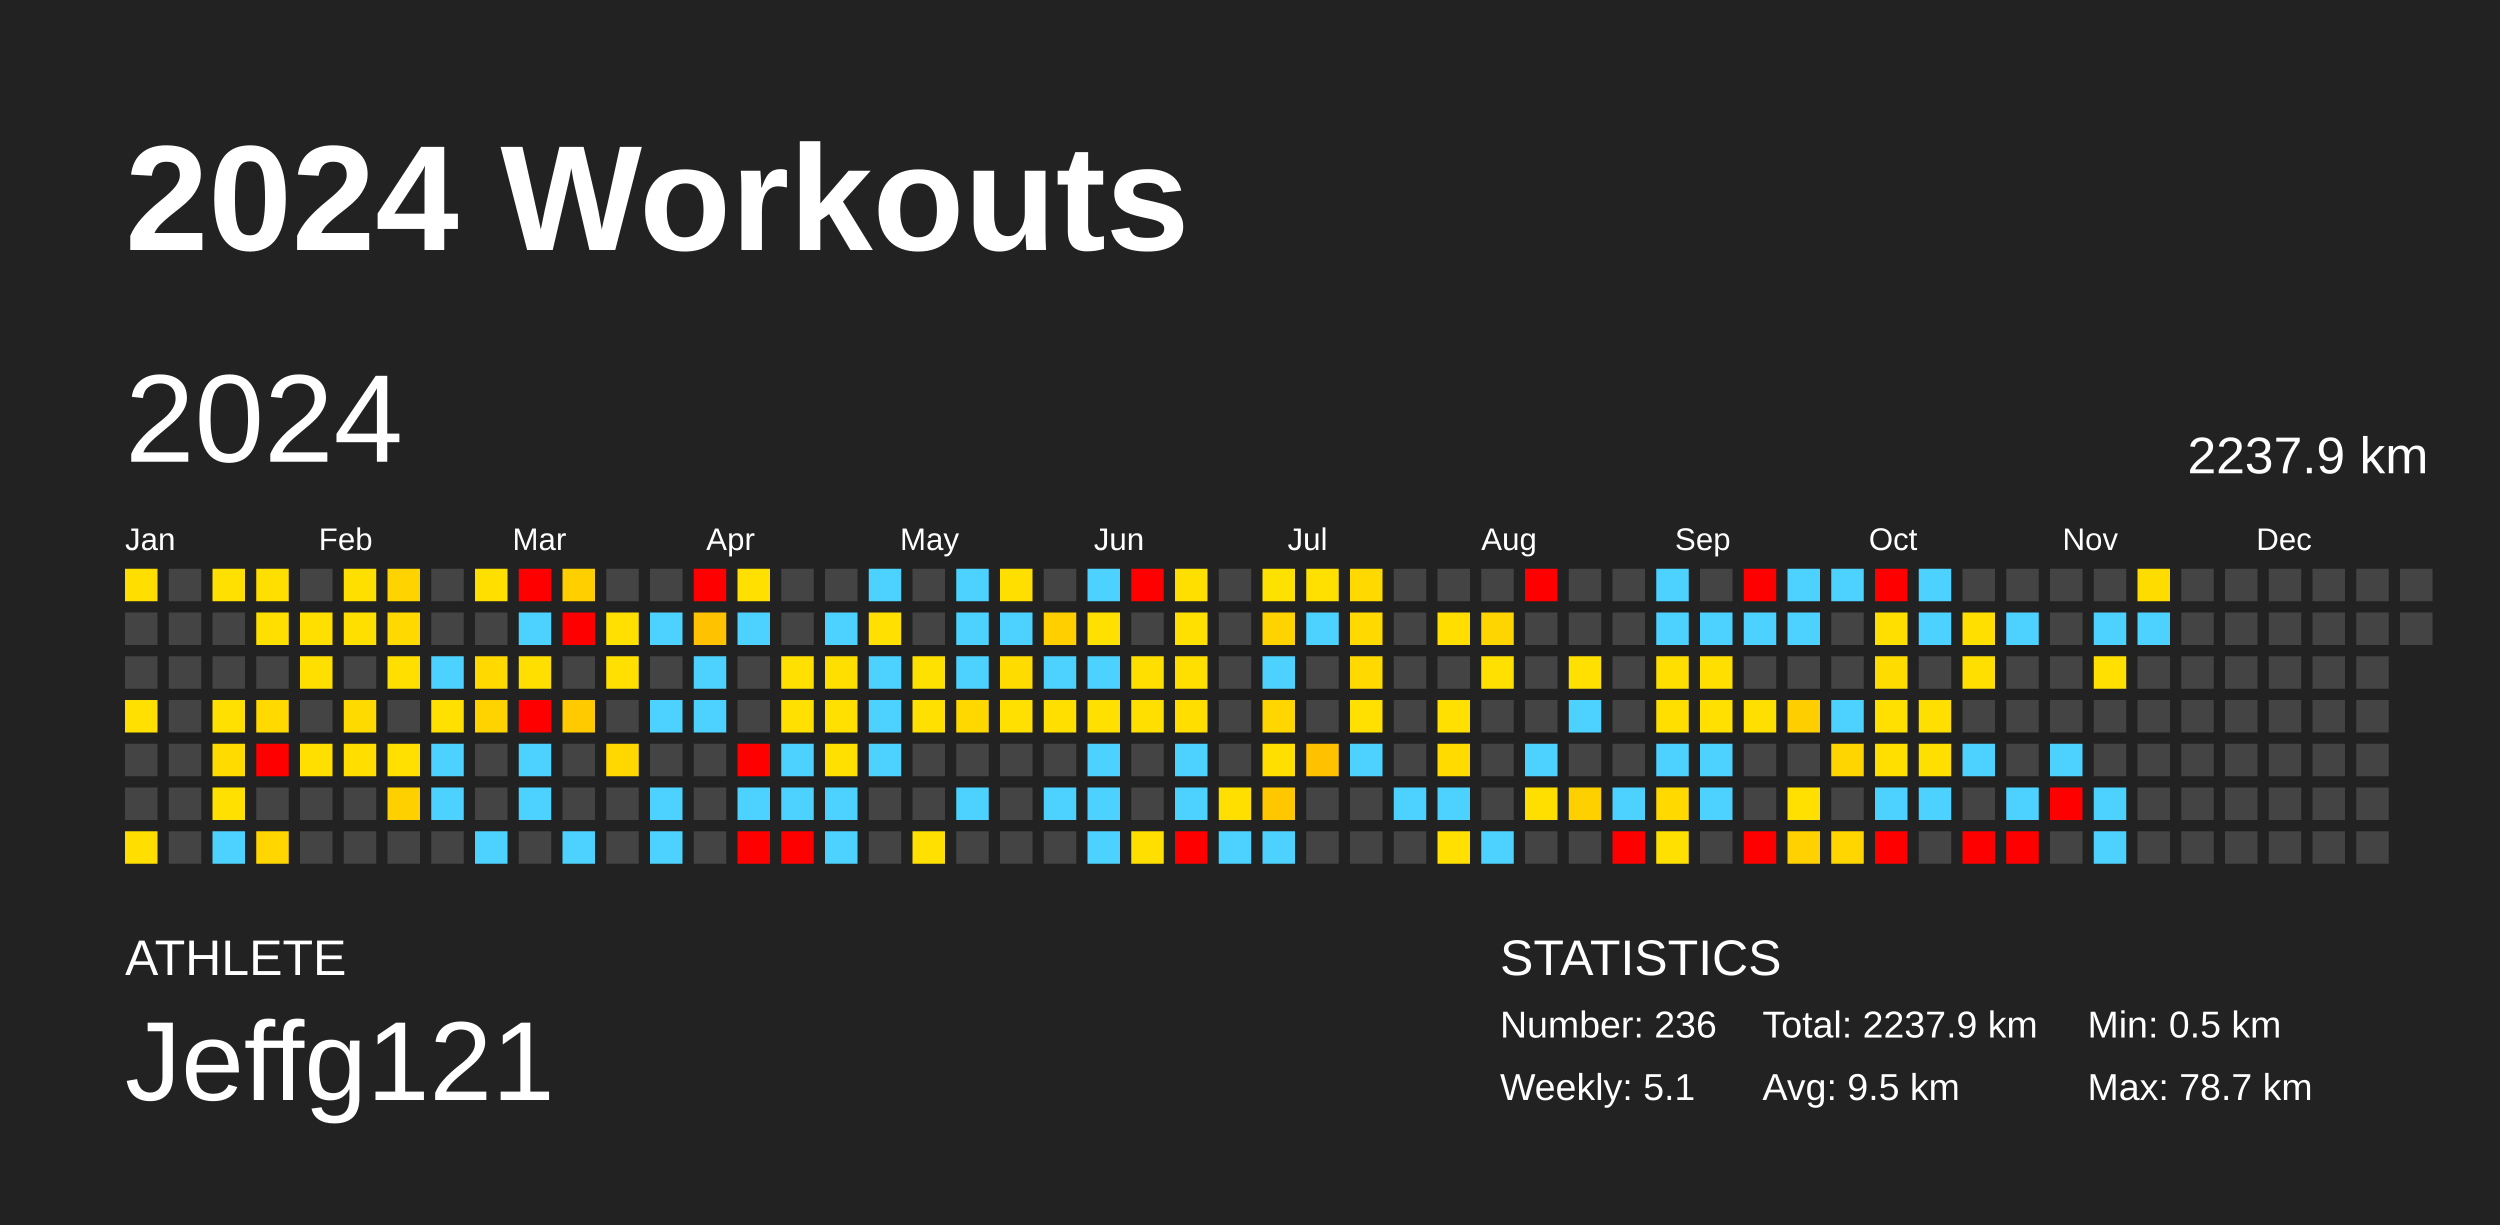
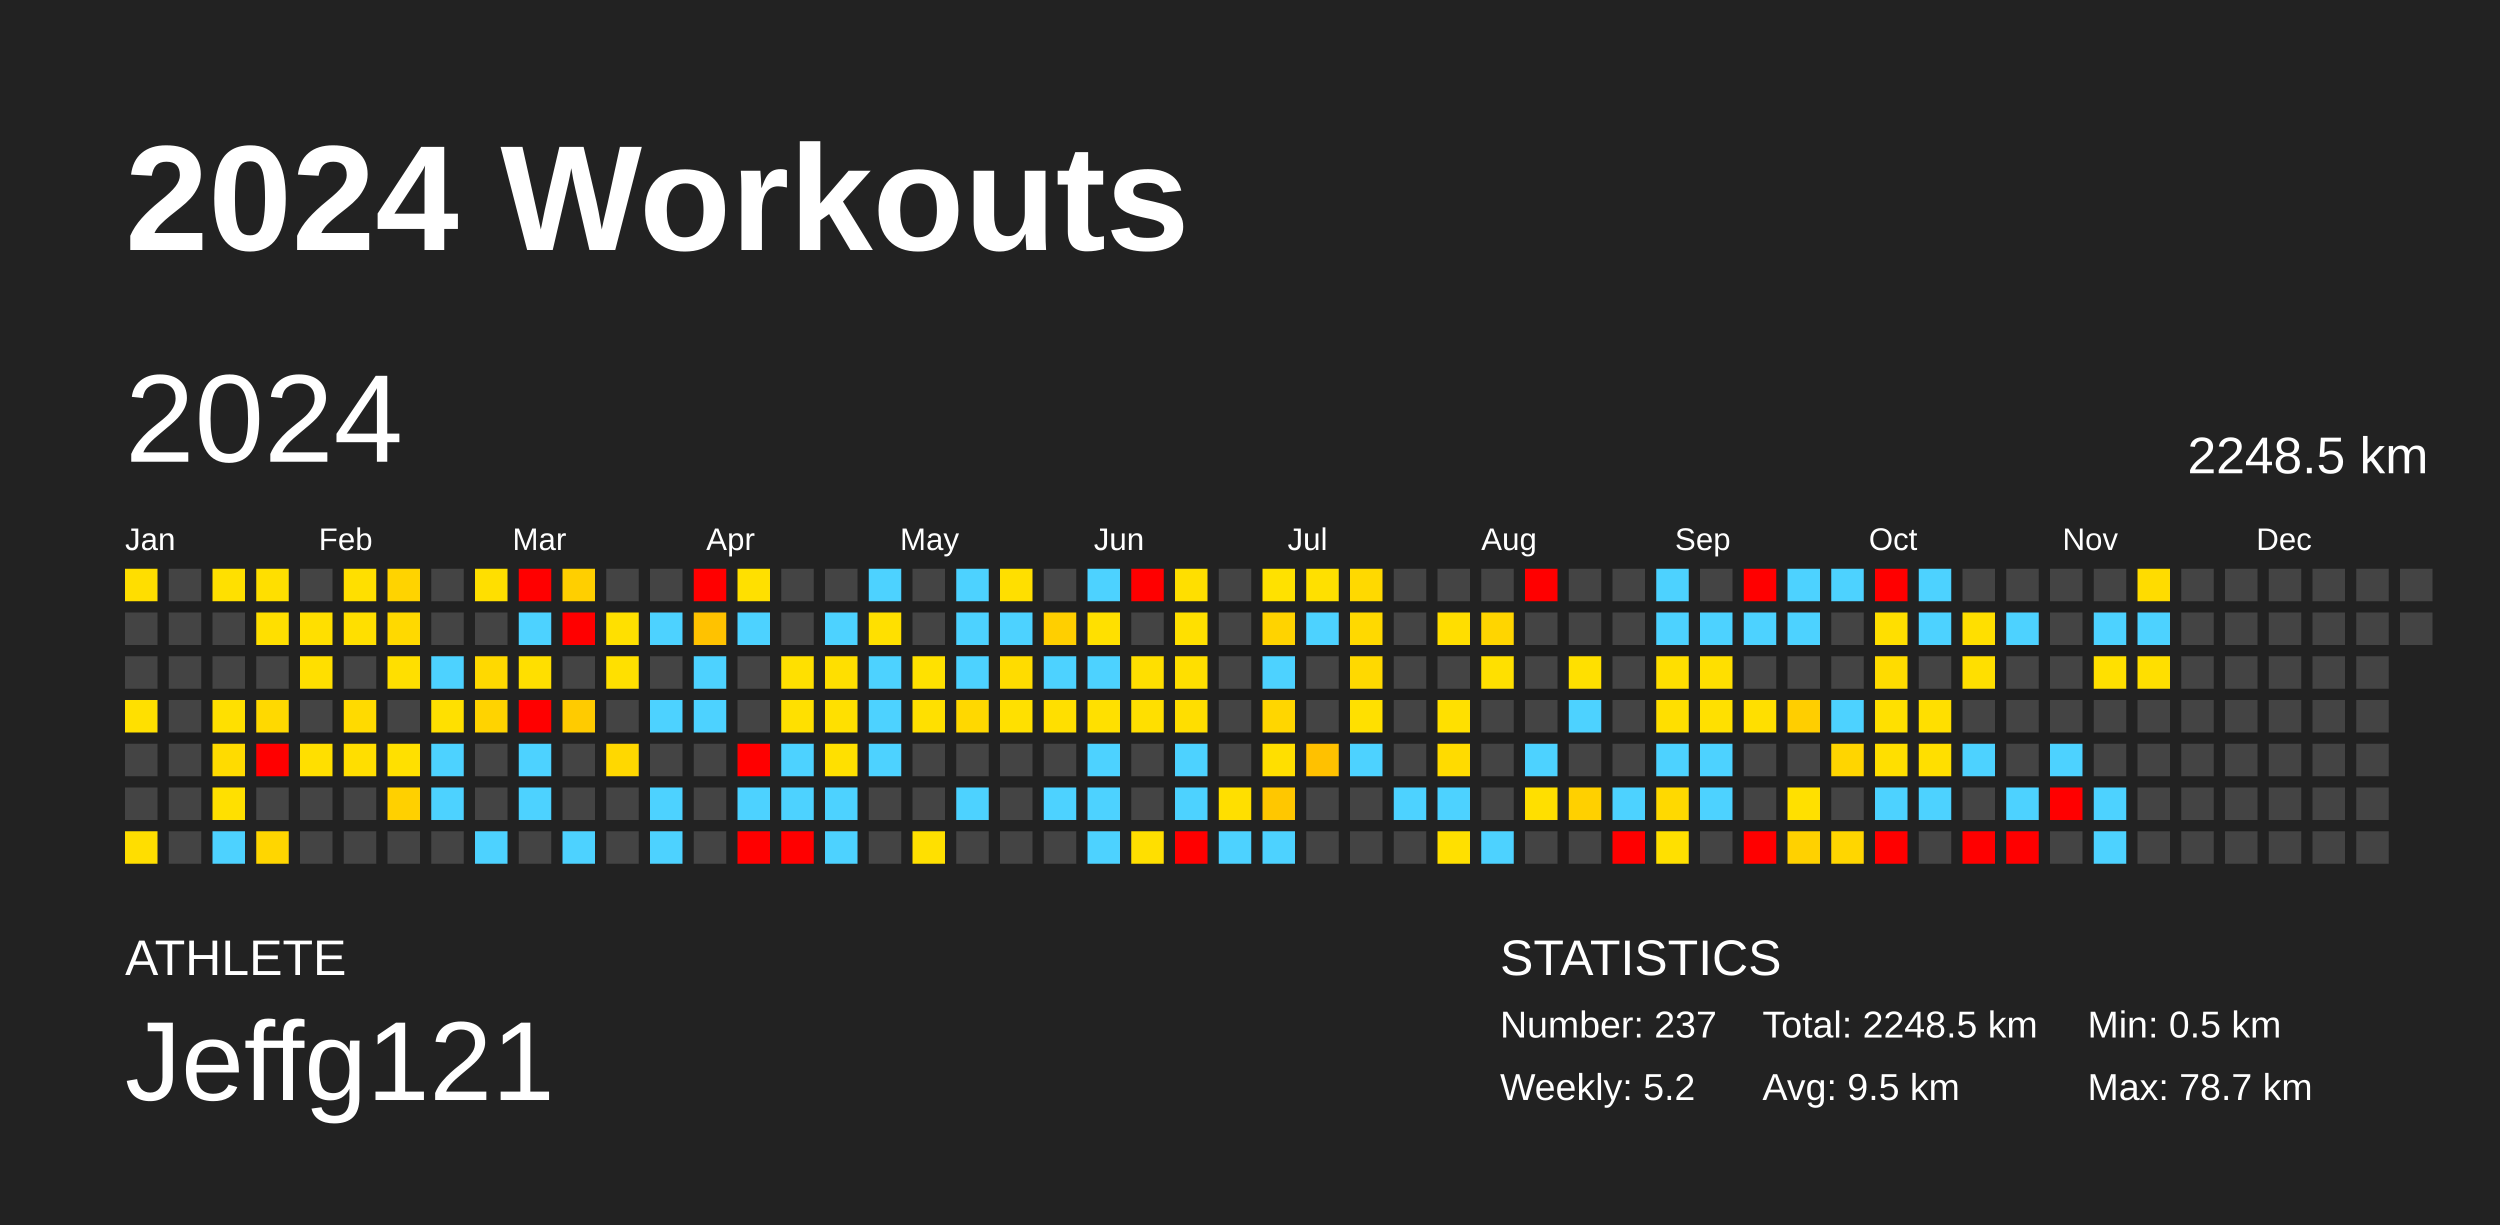
<svg xmlns="http://www.w3.org/2000/svg" baseProfile="full" height="98mm" version="1.1" viewBox="0,0,200,98" width="200mm">
  <defs />
  <rect fill="#222222" height="98" width="200" x="0" y="0" />
  <text fill="#FFFFFF" style="font-size:12px; font-family:Arial; font-weight:bold;" x="10" y="20">2024 Workouts</text>
  <text fill="#FFFFFF" style="font-size:4px; font-family:Arial" x="10" y="78">ATHLETE</text>
  <text fill="#FFFFFF" style="font-size:9px; font-family:Arial" x="10" y="88">Jeffg121</text>
  <text fill="#FFFFFF" style="font-size:4px; font-family:Arial" x="120" y="78">STATISTICS</text>
-   <text fill="#FFFFFF" style="font-size:3px; font-family:Arial" x="120" y="83">Number: 236</text>
-   <text fill="#FFFFFF" style="font-size:3px; font-family:Arial" x="120" y="88">Weekly: 5.1</text>
-   <text fill="#FFFFFF" style="font-size:3px; font-family:Arial" x="141" y="83">Total: 2237.9 km</text>
+   <text fill="#FFFFFF" style="font-size:3px; font-family:Arial" x="120" y="83">Number: 237</text>
+   <text fill="#FFFFFF" style="font-size:3px; font-family:Arial" x="120" y="88">Weekly: 5.2</text>
+   <text fill="#FFFFFF" style="font-size:3px; font-family:Arial" x="141" y="83">Total: 2248.5 km</text>
  <text fill="#FFFFFF" style="font-size:3px; font-family:Arial" x="141" y="88">Avg: 9.5 km</text>
  <text fill="#FFFFFF" style="font-size:3px; font-family:Arial" x="167" y="83">Min: 0.5 km</text>
  <text fill="#FFFFFF" style="font-size:3px; font-family:Arial" x="167" y="88">Max: 78.7 km</text>
  <text dominant-baseline="hanging" fill="#FFFFFF" style="font-size:10.0px; font-family:Arial;" x="10" y="30">2024</text>
-   <text dominant-baseline="hanging" fill="#FFFFFF" style="font-size:4.125px; font-family:Arial;" x="175" y="35">2237.9 km</text>
+   <text dominant-baseline="hanging" fill="#FFFFFF" style="font-size:4.125px; font-family:Arial;" x="175" y="35">2248.5 km</text>
  <text fill="#FFFFFF" style="font-size:2.5px; font-family:Arial" x="10.0" y="44">Jan</text>
  <text fill="#FFFFFF" style="font-size:2.5px; font-family:Arial" x="25.5" y="44">Feb</text>
  <text fill="#FFFFFF" style="font-size:2.5px; font-family:Arial" x="41.0" y="44">Mar</text>
  <text fill="#FFFFFF" style="font-size:2.5px; font-family:Arial" x="56.5" y="44">Apr</text>
  <text fill="#FFFFFF" style="font-size:2.5px; font-family:Arial" x="72.0" y="44">May</text>
  <text fill="#FFFFFF" style="font-size:2.5px; font-family:Arial" x="87.5" y="44">Jun</text>
  <text fill="#FFFFFF" style="font-size:2.5px; font-family:Arial" x="103.0" y="44">Jul</text>
  <text fill="#FFFFFF" style="font-size:2.5px; font-family:Arial" x="118.5" y="44">Aug</text>
  <text fill="#FFFFFF" style="font-size:2.5px; font-family:Arial" x="134.0" y="44">Sep</text>
  <text fill="#FFFFFF" style="font-size:2.5px; font-family:Arial" x="149.5" y="44">Oct</text>
  <text fill="#FFFFFF" style="font-size:2.5px; font-family:Arial" x="165.0" y="44">Nov</text>
  <text fill="#FFFFFF" style="font-size:2.5px; font-family:Arial" x="180.5" y="44">Dec</text>
  <rect fill="#ffde00" height="2.6" width="2.6" x="10.0" y="45.5" />
  <rect fill="#444444" height="2.6" width="2.6" x="10.0" y="49.0" />
  <rect fill="#444444" height="2.6" width="2.6" x="10.0" y="52.5" />
  <rect fill="#ffe000" height="2.6" width="2.6" x="10.0" y="56.0" />
  <rect fill="#444444" height="2.6" width="2.6" x="10.0" y="59.5" />
  <rect fill="#444444" height="2.6" width="2.6" x="10.0" y="63.0" />
  <rect fill="#ffde00" height="2.6" width="2.6" x="10.0" y="66.5" />
  <rect fill="#444444" height="2.6" width="2.6" x="13.5" y="45.5" />
  <rect fill="#444444" height="2.6" width="2.6" x="13.5" y="49.0" />
  <rect fill="#444444" height="2.6" width="2.6" x="13.5" y="52.5" />
  <rect fill="#444444" height="2.6" width="2.6" x="13.5" y="56.0" />
  <rect fill="#444444" height="2.6" width="2.6" x="13.5" y="59.5" />
  <rect fill="#444444" height="2.6" width="2.6" x="13.5" y="63.0" />
  <rect fill="#444444" height="2.6" width="2.6" x="13.5" y="66.5" />
  <rect fill="#ffe000" height="2.6" width="2.6" x="17.0" y="45.5" />
  <rect fill="#444444" height="2.6" width="2.6" x="17.0" y="49.0" />
  <rect fill="#444444" height="2.6" width="2.6" x="17.0" y="52.5" />
  <rect fill="#ffe000" height="2.6" width="2.6" x="17.0" y="56.0" />
  <rect fill="#ffdb00" height="2.6" width="2.6" x="17.0" y="59.5" />
  <rect fill="#ffe000" height="2.6" width="2.6" x="17.0" y="63.0" />
  <rect fill="#4dd2ff" height="2.6" width="2.6" x="17.0" y="66.5" />
  <rect fill="#ffdf00" height="2.6" width="2.6" x="20.5" y="45.5" />
  <rect fill="#ffdf00" height="2.6" width="2.6" x="20.5" y="49.0" />
  <rect fill="#444444" height="2.6" width="2.6" x="20.5" y="52.5" />
  <rect fill="#ffd900" height="2.6" width="2.6" x="20.5" y="56.0" />
  <rect fill="red" height="2.6" width="2.6" x="20.5" y="59.5" />
  <rect fill="#444444" height="2.6" width="2.6" x="20.5" y="63.0" />
  <rect fill="#ffd600" height="2.6" width="2.6" x="20.5" y="66.5" />
  <rect fill="#444444" height="2.6" width="2.6" x="24.0" y="45.5" />
  <rect fill="#ffdf00" height="2.6" width="2.6" x="24.0" y="49.0" />
  <rect fill="#ffdf00" height="2.6" width="2.6" x="24.0" y="52.5" />
  <rect fill="#444444" height="2.6" width="2.6" x="24.0" y="56.0" />
  <rect fill="#ffdf00" height="2.6" width="2.6" x="24.0" y="59.5" />
  <rect fill="#444444" height="2.6" width="2.6" x="24.0" y="63.0" />
  <rect fill="#444444" height="2.6" width="2.6" x="24.0" y="66.5" />
  <rect fill="#ffdf00" height="2.6" width="2.6" x="27.5" y="45.5" />
  <rect fill="#ffdf00" height="2.6" width="2.6" x="27.5" y="49.0" />
  <rect fill="#444444" height="2.6" width="2.6" x="27.5" y="52.5" />
  <rect fill="#ffda00" height="2.6" width="2.6" x="27.5" y="56.0" />
  <rect fill="#ffde00" height="2.6" width="2.6" x="27.5" y="59.5" />
  <rect fill="#444444" height="2.6" width="2.6" x="27.5" y="63.0" />
  <rect fill="#444444" height="2.6" width="2.6" x="27.5" y="66.5" />
  <rect fill="#ffd300" height="2.6" width="2.6" x="31.0" y="45.5" />
  <rect fill="#ffd900" height="2.6" width="2.6" x="31.0" y="49.0" />
  <rect fill="#ffdf00" height="2.6" width="2.6" x="31.0" y="52.5" />
  <rect fill="#444444" height="2.6" width="2.6" x="31.0" y="56.0" />
  <rect fill="#ffe000" height="2.6" width="2.6" x="31.0" y="59.5" />
  <rect fill="#ffd000" height="2.6" width="2.6" x="31.0" y="63.0" />
  <rect fill="#444444" height="2.6" width="2.6" x="31.0" y="66.5" />
  <rect fill="#444444" height="2.6" width="2.6" x="34.5" y="45.5" />
  <rect fill="#444444" height="2.6" width="2.6" x="34.5" y="49.0" />
  <rect fill="#4dd2ff" height="2.6" width="2.6" x="34.5" y="52.5" />
  <rect fill="#ffe000" height="2.6" width="2.6" x="34.5" y="56.0" />
  <rect fill="#4dd2ff" height="2.6" width="2.6" x="34.5" y="59.5" />
  <rect fill="#4dd2ff" height="2.6" width="2.6" x="34.5" y="63.0" />
  <rect fill="#444444" height="2.6" width="2.6" x="34.5" y="66.5" />
  <rect fill="#ffdf00" height="2.6" width="2.6" x="38.0" y="45.5" />
  <rect fill="#444444" height="2.6" width="2.6" x="38.0" y="49.0" />
  <rect fill="#ffd900" height="2.6" width="2.6" x="38.0" y="52.5" />
  <rect fill="#ffd300" height="2.6" width="2.6" x="38.0" y="56.0" />
  <rect fill="#444444" height="2.6" width="2.6" x="38.0" y="59.5" />
  <rect fill="#444444" height="2.6" width="2.6" x="38.0" y="63.0" />
  <rect fill="#4dd2ff" height="2.6" width="2.6" x="38.0" y="66.5" />
  <rect fill="red" height="2.6" width="2.6" x="41.5" y="45.5" />
  <rect fill="#4dd2ff" height="2.6" width="2.6" x="41.5" y="49.0" />
  <rect fill="#ffdf00" height="2.6" width="2.6" x="41.5" y="52.5" />
  <rect fill="red" height="2.6" width="2.6" x="41.5" y="56.0" />
  <rect fill="#4dd2ff" height="2.6" width="2.6" x="41.5" y="59.5" />
  <rect fill="#4dd2ff" height="2.6" width="2.6" x="41.5" y="63.0" />
  <rect fill="#444444" height="2.6" width="2.6" x="41.5" y="66.5" />
  <rect fill="#ffcf00" height="2.6" width="2.6" x="45.0" y="45.5" />
  <rect fill="red" height="2.6" width="2.6" x="45.0" y="49.0" />
  <rect fill="#444444" height="2.6" width="2.6" x="45.0" y="52.5" />
  <rect fill="#ffcb00" height="2.6" width="2.6" x="45.0" y="56.0" />
  <rect fill="#444444" height="2.6" width="2.6" x="45.0" y="59.5" />
  <rect fill="#444444" height="2.6" width="2.6" x="45.0" y="63.0" />
  <rect fill="#4dd2ff" height="2.6" width="2.6" x="45.0" y="66.5" />
  <rect fill="#444444" height="2.6" width="2.6" x="48.5" y="45.5" />
  <rect fill="#ffe000" height="2.6" width="2.6" x="48.5" y="49.0" />
  <rect fill="#ffe000" height="2.6" width="2.6" x="48.5" y="52.5" />
  <rect fill="#444444" height="2.6" width="2.6" x="48.5" y="56.0" />
  <rect fill="#ffd800" height="2.6" width="2.6" x="48.5" y="59.5" />
  <rect fill="#444444" height="2.6" width="2.6" x="48.5" y="63.0" />
  <rect fill="#444444" height="2.6" width="2.6" x="48.5" y="66.5" />
  <rect fill="#444444" height="2.6" width="2.6" x="52.0" y="45.5" />
  <rect fill="#4dd2ff" height="2.6" width="2.6" x="52.0" y="49.0" />
  <rect fill="#444444" height="2.6" width="2.6" x="52.0" y="52.5" />
  <rect fill="#4dd2ff" height="2.6" width="2.6" x="52.0" y="56.0" />
  <rect fill="#444444" height="2.6" width="2.6" x="52.0" y="59.5" />
  <rect fill="#4dd2ff" height="2.6" width="2.6" x="52.0" y="63.0" />
  <rect fill="#4dd2ff" height="2.6" width="2.6" x="52.0" y="66.5" />
  <rect fill="red" height="2.6" width="2.6" x="55.5" y="45.5" />
  <rect fill="#ffc200" height="2.6" width="2.6" x="55.5" y="49.0" />
  <rect fill="#4dd2ff" height="2.6" width="2.6" x="55.5" y="52.5" />
  <rect fill="#4dd2ff" height="2.6" width="2.6" x="55.5" y="56.0" />
  <rect fill="#444444" height="2.6" width="2.6" x="55.5" y="59.5" />
  <rect fill="#444444" height="2.6" width="2.6" x="55.5" y="63.0" />
  <rect fill="#444444" height="2.6" width="2.6" x="55.5" y="66.5" />
  <rect fill="#ffe000" height="2.6" width="2.6" x="59.0" y="45.5" />
  <rect fill="#4dd2ff" height="2.6" width="2.6" x="59.0" y="49.0" />
  <rect fill="#444444" height="2.6" width="2.6" x="59.0" y="52.5" />
  <rect fill="#444444" height="2.6" width="2.6" x="59.0" y="56.0" />
  <rect fill="red" height="2.6" width="2.6" x="59.0" y="59.5" />
  <rect fill="#4dd2ff" height="2.6" width="2.6" x="59.0" y="63.0" />
  <rect fill="red" height="2.6" width="2.6" x="59.0" y="66.5" />
  <rect fill="#444444" height="2.6" width="2.6" x="62.5" y="45.5" />
  <rect fill="#444444" height="2.6" width="2.6" x="62.5" y="49.0" />
  <rect fill="#ffe000" height="2.6" width="2.6" x="62.5" y="52.5" />
  <rect fill="#ffe000" height="2.6" width="2.6" x="62.5" y="56.0" />
  <rect fill="#4dd2ff" height="2.6" width="2.6" x="62.5" y="59.5" />
  <rect fill="#4dd2ff" height="2.6" width="2.6" x="62.5" y="63.0" />
  <rect fill="red" height="2.6" width="2.6" x="62.5" y="66.5" />
  <rect fill="#444444" height="2.6" width="2.6" x="66.0" y="45.5" />
  <rect fill="#4dd2ff" height="2.6" width="2.6" x="66.0" y="49.0" />
  <rect fill="#ffdf00" height="2.6" width="2.6" x="66.0" y="52.5" />
  <rect fill="#ffe000" height="2.6" width="2.6" x="66.0" y="56.0" />
  <rect fill="#ffe000" height="2.6" width="2.6" x="66.0" y="59.5" />
  <rect fill="#4dd2ff" height="2.6" width="2.6" x="66.0" y="63.0" />
  <rect fill="#4dd2ff" height="2.6" width="2.6" x="66.0" y="66.5" />
  <rect fill="#4dd2ff" height="2.6" width="2.6" x="69.5" y="45.5" />
  <rect fill="#ffe000" height="2.6" width="2.6" x="69.5" y="49.0" />
  <rect fill="#4dd2ff" height="2.6" width="2.6" x="69.5" y="52.5" />
  <rect fill="#4dd2ff" height="2.6" width="2.6" x="69.5" y="56.0" />
  <rect fill="#4dd2ff" height="2.6" width="2.6" x="69.5" y="59.5" />
  <rect fill="#444444" height="2.6" width="2.6" x="69.5" y="63.0" />
  <rect fill="#444444" height="2.6" width="2.6" x="69.5" y="66.5" />
  <rect fill="#444444" height="2.6" width="2.6" x="73.0" y="45.5" />
  <rect fill="#444444" height="2.6" width="2.6" x="73.0" y="49.0" />
  <rect fill="#ffe100" height="2.6" width="2.6" x="73.0" y="52.5" />
  <rect fill="#ffe000" height="2.6" width="2.6" x="73.0" y="56.0" />
  <rect fill="#444444" height="2.6" width="2.6" x="73.0" y="59.5" />
  <rect fill="#444444" height="2.6" width="2.6" x="73.0" y="63.0" />
  <rect fill="#ffe000" height="2.6" width="2.6" x="73.0" y="66.5" />
  <rect fill="#4dd2ff" height="2.6" width="2.6" x="76.5" y="45.5" />
  <rect fill="#4dd2ff" height="2.6" width="2.6" x="76.5" y="49.0" />
  <rect fill="#4dd2ff" height="2.6" width="2.6" x="76.5" y="52.5" />
  <rect fill="#ffd800" height="2.6" width="2.6" x="76.5" y="56.0" />
  <rect fill="#444444" height="2.6" width="2.6" x="76.5" y="59.5" />
  <rect fill="#4dd2ff" height="2.6" width="2.6" x="76.5" y="63.0" />
  <rect fill="#444444" height="2.6" width="2.6" x="76.5" y="66.5" />
  <rect fill="#ffdf00" height="2.6" width="2.6" x="80.0" y="45.5" />
  <rect fill="#4dd2ff" height="2.6" width="2.6" x="80.0" y="49.0" />
  <rect fill="#ffdc00" height="2.6" width="2.6" x="80.0" y="52.5" />
  <rect fill="#ffe000" height="2.6" width="2.6" x="80.0" y="56.0" />
  <rect fill="#444444" height="2.6" width="2.6" x="80.0" y="59.5" />
  <rect fill="#444444" height="2.6" width="2.6" x="80.0" y="63.0" />
  <rect fill="#444444" height="2.6" width="2.6" x="80.0" y="66.5" />
  <rect fill="#444444" height="2.6" width="2.6" x="83.5" y="45.5" />
  <rect fill="#ffcf00" height="2.6" width="2.6" x="83.5" y="49.0" />
  <rect fill="#4dd2ff" height="2.6" width="2.6" x="83.5" y="52.5" />
  <rect fill="#ffdf00" height="2.6" width="2.6" x="83.5" y="56.0" />
  <rect fill="#444444" height="2.6" width="2.6" x="83.5" y="59.5" />
  <rect fill="#4dd2ff" height="2.6" width="2.6" x="83.5" y="63.0" />
  <rect fill="#444444" height="2.6" width="2.6" x="83.5" y="66.5" />
  <rect fill="#4dd2ff" height="2.6" width="2.6" x="87.0" y="45.5" />
  <rect fill="#ffe000" height="2.6" width="2.6" x="87.0" y="49.0" />
  <rect fill="#4dd2ff" height="2.6" width="2.6" x="87.0" y="52.5" />
  <rect fill="#ffe000" height="2.6" width="2.6" x="87.0" y="56.0" />
  <rect fill="#4dd2ff" height="2.6" width="2.6" x="87.0" y="59.5" />
  <rect fill="#4dd2ff" height="2.6" width="2.6" x="87.0" y="63.0" />
  <rect fill="#4dd2ff" height="2.6" width="2.6" x="87.0" y="66.5" />
  <rect fill="red" height="2.6" width="2.6" x="90.5" y="45.5" />
  <rect fill="#444444" height="2.6" width="2.6" x="90.5" y="49.0" />
  <rect fill="#ffdf00" height="2.6" width="2.6" x="90.5" y="52.5" />
  <rect fill="#ffdf00" height="2.6" width="2.6" x="90.5" y="56.0" />
  <rect fill="#444444" height="2.6" width="2.6" x="90.5" y="59.5" />
  <rect fill="#444444" height="2.6" width="2.6" x="90.5" y="63.0" />
  <rect fill="#ffdf00" height="2.6" width="2.6" x="90.5" y="66.5" />
  <rect fill="#ffdf00" height="2.6" width="2.6" x="94.0" y="45.5" />
  <rect fill="#ffe000" height="2.6" width="2.6" x="94.0" y="49.0" />
  <rect fill="#ffdf00" height="2.6" width="2.6" x="94.0" y="52.5" />
  <rect fill="#ffde00" height="2.6" width="2.6" x="94.0" y="56.0" />
  <rect fill="#4dd2ff" height="2.6" width="2.6" x="94.0" y="59.5" />
  <rect fill="#4dd2ff" height="2.6" width="2.6" x="94.0" y="63.0" />
  <rect fill="red" height="2.6" width="2.6" x="94.0" y="66.5" />
  <rect fill="#444444" height="2.6" width="2.6" x="97.5" y="45.5" />
  <rect fill="#444444" height="2.6" width="2.6" x="97.5" y="49.0" />
  <rect fill="#444444" height="2.6" width="2.6" x="97.5" y="52.5" />
  <rect fill="#444444" height="2.6" width="2.6" x="97.5" y="56.0" />
  <rect fill="#444444" height="2.6" width="2.6" x="97.5" y="59.5" />
  <rect fill="#ffdf00" height="2.6" width="2.6" x="97.5" y="63.0" />
  <rect fill="#4dd2ff" height="2.6" width="2.6" x="97.5" y="66.5" />
  <rect fill="#ffe100" height="2.6" width="2.6" x="101.0" y="45.5" />
  <rect fill="#ffd300" height="2.6" width="2.6" x="101.0" y="49.0" />
  <rect fill="#4dd2ff" height="2.6" width="2.6" x="101.0" y="52.5" />
  <rect fill="#ffd600" height="2.6" width="2.6" x="101.0" y="56.0" />
  <rect fill="#ffdf00" height="2.6" width="2.6" x="101.0" y="59.5" />
  <rect fill="#ffc700" height="2.6" width="2.6" x="101.0" y="63.0" />
  <rect fill="#4dd2ff" height="2.6" width="2.6" x="101.0" y="66.5" />
  <rect fill="#ffe000" height="2.6" width="2.6" x="104.5" y="45.5" />
  <rect fill="#4dd2ff" height="2.6" width="2.6" x="104.5" y="49.0" />
  <rect fill="#444444" height="2.6" width="2.6" x="104.5" y="52.5" />
  <rect fill="#444444" height="2.6" width="2.6" x="104.5" y="56.0" />
  <rect fill="#ffc100" height="2.6" width="2.6" x="104.5" y="59.5" />
  <rect fill="#444444" height="2.6" width="2.6" x="104.5" y="63.0" />
  <rect fill="#444444" height="2.6" width="2.6" x="104.5" y="66.5" />
  <rect fill="#ffd900" height="2.6" width="2.6" x="108.0" y="45.5" />
  <rect fill="#ffd900" height="2.6" width="2.6" x="108.0" y="49.0" />
  <rect fill="#ffd900" height="2.6" width="2.6" x="108.0" y="52.5" />
  <rect fill="#ffe000" height="2.6" width="2.6" x="108.0" y="56.0" />
  <rect fill="#4dd2ff" height="2.6" width="2.6" x="108.0" y="59.5" />
  <rect fill="#444444" height="2.6" width="2.6" x="108.0" y="63.0" />
  <rect fill="#444444" height="2.6" width="2.6" x="108.0" y="66.5" />
  <rect fill="#444444" height="2.6" width="2.6" x="111.5" y="45.5" />
  <rect fill="#444444" height="2.6" width="2.6" x="111.5" y="49.0" />
  <rect fill="#444444" height="2.6" width="2.6" x="111.5" y="52.5" />
  <rect fill="#444444" height="2.6" width="2.6" x="111.5" y="56.0" />
  <rect fill="#444444" height="2.6" width="2.6" x="111.5" y="59.5" />
  <rect fill="#4dd2ff" height="2.6" width="2.6" x="111.5" y="63.0" />
  <rect fill="#444444" height="2.6" width="2.6" x="111.5" y="66.5" />
  <rect fill="#444444" height="2.6" width="2.6" x="115.0" y="45.5" />
  <rect fill="#ffde00" height="2.6" width="2.6" x="115.0" y="49.0" />
  <rect fill="#444444" height="2.6" width="2.6" x="115.0" y="52.5" />
  <rect fill="#ffe000" height="2.6" width="2.6" x="115.0" y="56.0" />
  <rect fill="#ffdb00" height="2.6" width="2.6" x="115.0" y="59.5" />
  <rect fill="#4dd2ff" height="2.6" width="2.6" x="115.0" y="63.0" />
  <rect fill="#ffe000" height="2.6" width="2.6" x="115.0" y="66.5" />
  <rect fill="#444444" height="2.6" width="2.6" x="118.5" y="45.5" />
  <rect fill="#ffd500" height="2.6" width="2.6" x="118.5" y="49.0" />
  <rect fill="#ffe000" height="2.6" width="2.6" x="118.5" y="52.5" />
  <rect fill="#444444" height="2.6" width="2.6" x="118.5" y="56.0" />
  <rect fill="#444444" height="2.6" width="2.6" x="118.5" y="59.5" />
  <rect fill="#444444" height="2.6" width="2.6" x="118.5" y="63.0" />
  <rect fill="#4dd2ff" height="2.6" width="2.6" x="118.5" y="66.5" />
  <rect fill="red" height="2.6" width="2.6" x="122.0" y="45.5" />
  <rect fill="#444444" height="2.6" width="2.6" x="122.0" y="49.0" />
  <rect fill="#444444" height="2.6" width="2.6" x="122.0" y="52.5" />
  <rect fill="#444444" height="2.6" width="2.6" x="122.0" y="56.0" />
  <rect fill="#4dd2ff" height="2.6" width="2.6" x="122.0" y="59.5" />
  <rect fill="#ffdf00" height="2.6" width="2.6" x="122.0" y="63.0" />
  <rect fill="#444444" height="2.6" width="2.6" x="122.0" y="66.5" />
  <rect fill="#444444" height="2.6" width="2.6" x="125.5" y="45.5" />
  <rect fill="#444444" height="2.6" width="2.6" x="125.5" y="49.0" />
  <rect fill="#ffe000" height="2.6" width="2.6" x="125.5" y="52.5" />
  <rect fill="#4dd2ff" height="2.6" width="2.6" x="125.5" y="56.0" />
  <rect fill="#444444" height="2.6" width="2.6" x="125.5" y="59.5" />
  <rect fill="#ffd000" height="2.6" width="2.6" x="125.5" y="63.0" />
  <rect fill="#444444" height="2.6" width="2.6" x="125.5" y="66.5" />
  <rect fill="#444444" height="2.6" width="2.6" x="129.0" y="45.5" />
  <rect fill="#444444" height="2.6" width="2.6" x="129.0" y="49.0" />
  <rect fill="#444444" height="2.6" width="2.6" x="129.0" y="52.5" />
  <rect fill="#444444" height="2.6" width="2.6" x="129.0" y="56.0" />
  <rect fill="#444444" height="2.6" width="2.6" x="129.0" y="59.5" />
  <rect fill="#4dd2ff" height="2.6" width="2.6" x="129.0" y="63.0" />
  <rect fill="red" height="2.6" width="2.6" x="129.0" y="66.5" />
  <rect fill="#4dd2ff" height="2.6" width="2.6" x="132.5" y="45.5" />
  <rect fill="#4dd2ff" height="2.6" width="2.6" x="132.5" y="49.0" />
  <rect fill="#ffdf00" height="2.6" width="2.6" x="132.5" y="52.5" />
  <rect fill="#ffdf00" height="2.6" width="2.6" x="132.5" y="56.0" />
  <rect fill="#4dd2ff" height="2.6" width="2.6" x="132.5" y="59.5" />
  <rect fill="#ffd900" height="2.6" width="2.6" x="132.5" y="63.0" />
  <rect fill="#ffe000" height="2.6" width="2.6" x="132.5" y="66.5" />
  <rect fill="#444444" height="2.6" width="2.6" x="136.0" y="45.5" />
  <rect fill="#4dd2ff" height="2.6" width="2.6" x="136.0" y="49.0" />
  <rect fill="#ffdf00" height="2.6" width="2.6" x="136.0" y="52.5" />
  <rect fill="#ffe000" height="2.6" width="2.6" x="136.0" y="56.0" />
  <rect fill="#4dd2ff" height="2.6" width="2.6" x="136.0" y="59.5" />
  <rect fill="#4dd2ff" height="2.6" width="2.6" x="136.0" y="63.0" />
  <rect fill="#444444" height="2.6" width="2.6" x="136.0" y="66.5" />
  <rect fill="red" height="2.6" width="2.6" x="139.5" y="45.5" />
  <rect fill="#4dd2ff" height="2.6" width="2.6" x="139.5" y="49.0" />
  <rect fill="#444444" height="2.6" width="2.6" x="139.5" y="52.5" />
  <rect fill="#ffdf00" height="2.6" width="2.6" x="139.5" y="56.0" />
  <rect fill="#444444" height="2.6" width="2.6" x="139.5" y="59.5" />
  <rect fill="#444444" height="2.6" width="2.6" x="139.5" y="63.0" />
  <rect fill="red" height="2.6" width="2.6" x="139.5" y="66.5" />
  <rect fill="#4dd2ff" height="2.6" width="2.6" x="143.0" y="45.5" />
  <rect fill="#4dd2ff" height="2.6" width="2.6" x="143.0" y="49.0" />
  <rect fill="#444444" height="2.6" width="2.6" x="143.0" y="52.5" />
  <rect fill="#ffce00" height="2.6" width="2.6" x="143.0" y="56.0" />
  <rect fill="#444444" height="2.6" width="2.6" x="143.0" y="59.5" />
  <rect fill="#ffe000" height="2.6" width="2.6" x="143.0" y="63.0" />
  <rect fill="#ffd100" height="2.6" width="2.6" x="143.0" y="66.5" />
  <rect fill="#4dd2ff" height="2.6" width="2.6" x="146.5" y="45.5" />
  <rect fill="#444444" height="2.6" width="2.6" x="146.5" y="49.0" />
  <rect fill="#444444" height="2.6" width="2.6" x="146.5" y="52.5" />
  <rect fill="#4dd2ff" height="2.6" width="2.6" x="146.5" y="56.0" />
  <rect fill="#ffd500" height="2.6" width="2.6" x="146.5" y="59.5" />
  <rect fill="#444444" height="2.6" width="2.6" x="146.5" y="63.0" />
  <rect fill="#ffd600" height="2.6" width="2.6" x="146.5" y="66.5" />
  <rect fill="red" height="2.6" width="2.6" x="150.0" y="45.5" />
  <rect fill="#ffdf00" height="2.6" width="2.6" x="150.0" y="49.0" />
  <rect fill="#ffdc00" height="2.6" width="2.6" x="150.0" y="52.5" />
  <rect fill="#ffe000" height="2.6" width="2.6" x="150.0" y="56.0" />
  <rect fill="#ffdf00" height="2.6" width="2.6" x="150.0" y="59.5" />
  <rect fill="#4dd2ff" height="2.6" width="2.6" x="150.0" y="63.0" />
  <rect fill="red" height="2.6" width="2.6" x="150.0" y="66.5" />
  <rect fill="#4dd2ff" height="2.6" width="2.6" x="153.5" y="45.5" />
  <rect fill="#4dd2ff" height="2.6" width="2.6" x="153.5" y="49.0" />
  <rect fill="#444444" height="2.6" width="2.6" x="153.5" y="52.5" />
  <rect fill="#ffdf00" height="2.6" width="2.6" x="153.5" y="56.0" />
  <rect fill="#ffdf00" height="2.6" width="2.6" x="153.5" y="59.5" />
  <rect fill="#4dd2ff" height="2.6" width="2.6" x="153.5" y="63.0" />
  <rect fill="#444444" height="2.6" width="2.6" x="153.5" y="66.5" />
  <rect fill="#444444" height="2.6" width="2.6" x="157.0" y="45.5" />
  <rect fill="#ffdf00" height="2.6" width="2.6" x="157.0" y="49.0" />
  <rect fill="#ffdf00" height="2.6" width="2.6" x="157.0" y="52.5" />
  <rect fill="#444444" height="2.6" width="2.6" x="157.0" y="56.0" />
  <rect fill="#4dd2ff" height="2.6" width="2.6" x="157.0" y="59.5" />
  <rect fill="#444444" height="2.6" width="2.6" x="157.0" y="63.0" />
  <rect fill="red" height="2.6" width="2.6" x="157.0" y="66.5" />
  <rect fill="#444444" height="2.6" width="2.6" x="160.5" y="45.5" />
  <rect fill="#4dd2ff" height="2.6" width="2.6" x="160.5" y="49.0" />
  <rect fill="#444444" height="2.6" width="2.6" x="160.5" y="52.5" />
  <rect fill="#444444" height="2.6" width="2.6" x="160.5" y="56.0" />
  <rect fill="#444444" height="2.6" width="2.6" x="160.5" y="59.5" />
  <rect fill="#4dd2ff" height="2.6" width="2.6" x="160.5" y="63.0" />
  <rect fill="red" height="2.6" width="2.6" x="160.5" y="66.5" />
  <rect fill="#444444" height="2.6" width="2.6" x="164.0" y="45.5" />
  <rect fill="#444444" height="2.6" width="2.6" x="164.0" y="49.0" />
  <rect fill="#444444" height="2.6" width="2.6" x="164.0" y="52.5" />
  <rect fill="#444444" height="2.6" width="2.6" x="164.0" y="56.0" />
  <rect fill="#4dd2ff" height="2.6" width="2.6" x="164.0" y="59.5" />
  <rect fill="red" height="2.6" width="2.6" x="164.0" y="63.0" />
  <rect fill="#444444" height="2.6" width="2.6" x="164.0" y="66.5" />
  <rect fill="#444444" height="2.6" width="2.6" x="167.5" y="45.5" />
  <rect fill="#4dd2ff" height="2.6" width="2.6" x="167.5" y="49.0" />
  <rect fill="#ffe000" height="2.6" width="2.6" x="167.5" y="52.5" />
  <rect fill="#444444" height="2.6" width="2.6" x="167.5" y="56.0" />
  <rect fill="#444444" height="2.6" width="2.6" x="167.5" y="59.5" />
  <rect fill="#4dd2ff" height="2.6" width="2.6" x="167.5" y="63.0" />
  <rect fill="#4dd2ff" height="2.6" width="2.6" x="167.5" y="66.5" />
  <rect fill="#ffdc00" height="2.6" width="2.6" x="171.0" y="45.5" />
  <rect fill="#4dd2ff" height="2.6" width="2.6" x="171.0" y="49.0" />
-   <rect fill="#444444" height="2.6" width="2.6" x="171.0" y="52.5" />
+   <rect fill="#ffdf00" height="2.6" width="2.6" x="171.0" y="52.5" />
  <rect fill="#444444" height="2.6" width="2.6" x="171.0" y="56.0" />
  <rect fill="#444444" height="2.6" width="2.6" x="171.0" y="59.5" />
  <rect fill="#444444" height="2.6" width="2.6" x="171.0" y="63.0" />
  <rect fill="#444444" height="2.6" width="2.6" x="171.0" y="66.5" />
  <rect fill="#444444" height="2.6" width="2.6" x="174.5" y="45.5" />
  <rect fill="#444444" height="2.6" width="2.6" x="174.5" y="49.0" />
  <rect fill="#444444" height="2.6" width="2.6" x="174.5" y="52.5" />
  <rect fill="#444444" height="2.6" width="2.6" x="174.5" y="56.0" />
  <rect fill="#444444" height="2.6" width="2.6" x="174.5" y="59.5" />
  <rect fill="#444444" height="2.6" width="2.6" x="174.5" y="63.0" />
  <rect fill="#444444" height="2.6" width="2.6" x="174.5" y="66.5" />
  <rect fill="#444444" height="2.6" width="2.6" x="178.0" y="45.5" />
  <rect fill="#444444" height="2.6" width="2.6" x="178.0" y="49.0" />
  <rect fill="#444444" height="2.6" width="2.6" x="178.0" y="52.5" />
  <rect fill="#444444" height="2.6" width="2.6" x="178.0" y="56.0" />
  <rect fill="#444444" height="2.6" width="2.6" x="178.0" y="59.5" />
  <rect fill="#444444" height="2.6" width="2.6" x="178.0" y="63.0" />
  <rect fill="#444444" height="2.6" width="2.6" x="178.0" y="66.5" />
  <rect fill="#444444" height="2.6" width="2.6" x="181.5" y="45.5" />
  <rect fill="#444444" height="2.6" width="2.6" x="181.5" y="49.0" />
  <rect fill="#444444" height="2.6" width="2.6" x="181.5" y="52.5" />
  <rect fill="#444444" height="2.6" width="2.6" x="181.5" y="56.0" />
  <rect fill="#444444" height="2.6" width="2.6" x="181.5" y="59.5" />
  <rect fill="#444444" height="2.6" width="2.6" x="181.5" y="63.0" />
  <rect fill="#444444" height="2.6" width="2.6" x="181.5" y="66.5" />
  <rect fill="#444444" height="2.6" width="2.6" x="185.0" y="45.5" />
  <rect fill="#444444" height="2.6" width="2.6" x="185.0" y="49.0" />
  <rect fill="#444444" height="2.6" width="2.6" x="185.0" y="52.5" />
  <rect fill="#444444" height="2.6" width="2.6" x="185.0" y="56.0" />
  <rect fill="#444444" height="2.6" width="2.6" x="185.0" y="59.5" />
  <rect fill="#444444" height="2.6" width="2.6" x="185.0" y="63.0" />
  <rect fill="#444444" height="2.6" width="2.6" x="185.0" y="66.5" />
  <rect fill="#444444" height="2.6" width="2.6" x="188.5" y="45.5" />
  <rect fill="#444444" height="2.6" width="2.6" x="188.5" y="49.0" />
  <rect fill="#444444" height="2.6" width="2.6" x="188.5" y="52.5" />
  <rect fill="#444444" height="2.6" width="2.6" x="188.5" y="56.0" />
  <rect fill="#444444" height="2.6" width="2.6" x="188.5" y="59.5" />
  <rect fill="#444444" height="2.6" width="2.6" x="188.5" y="63.0" />
  <rect fill="#444444" height="2.6" width="2.6" x="188.5" y="66.5" />
  <rect fill="#444444" height="2.6" width="2.6" x="192.0" y="45.5" />
  <rect fill="#444444" height="2.6" width="2.6" x="192.0" y="49.0" />
</svg>
